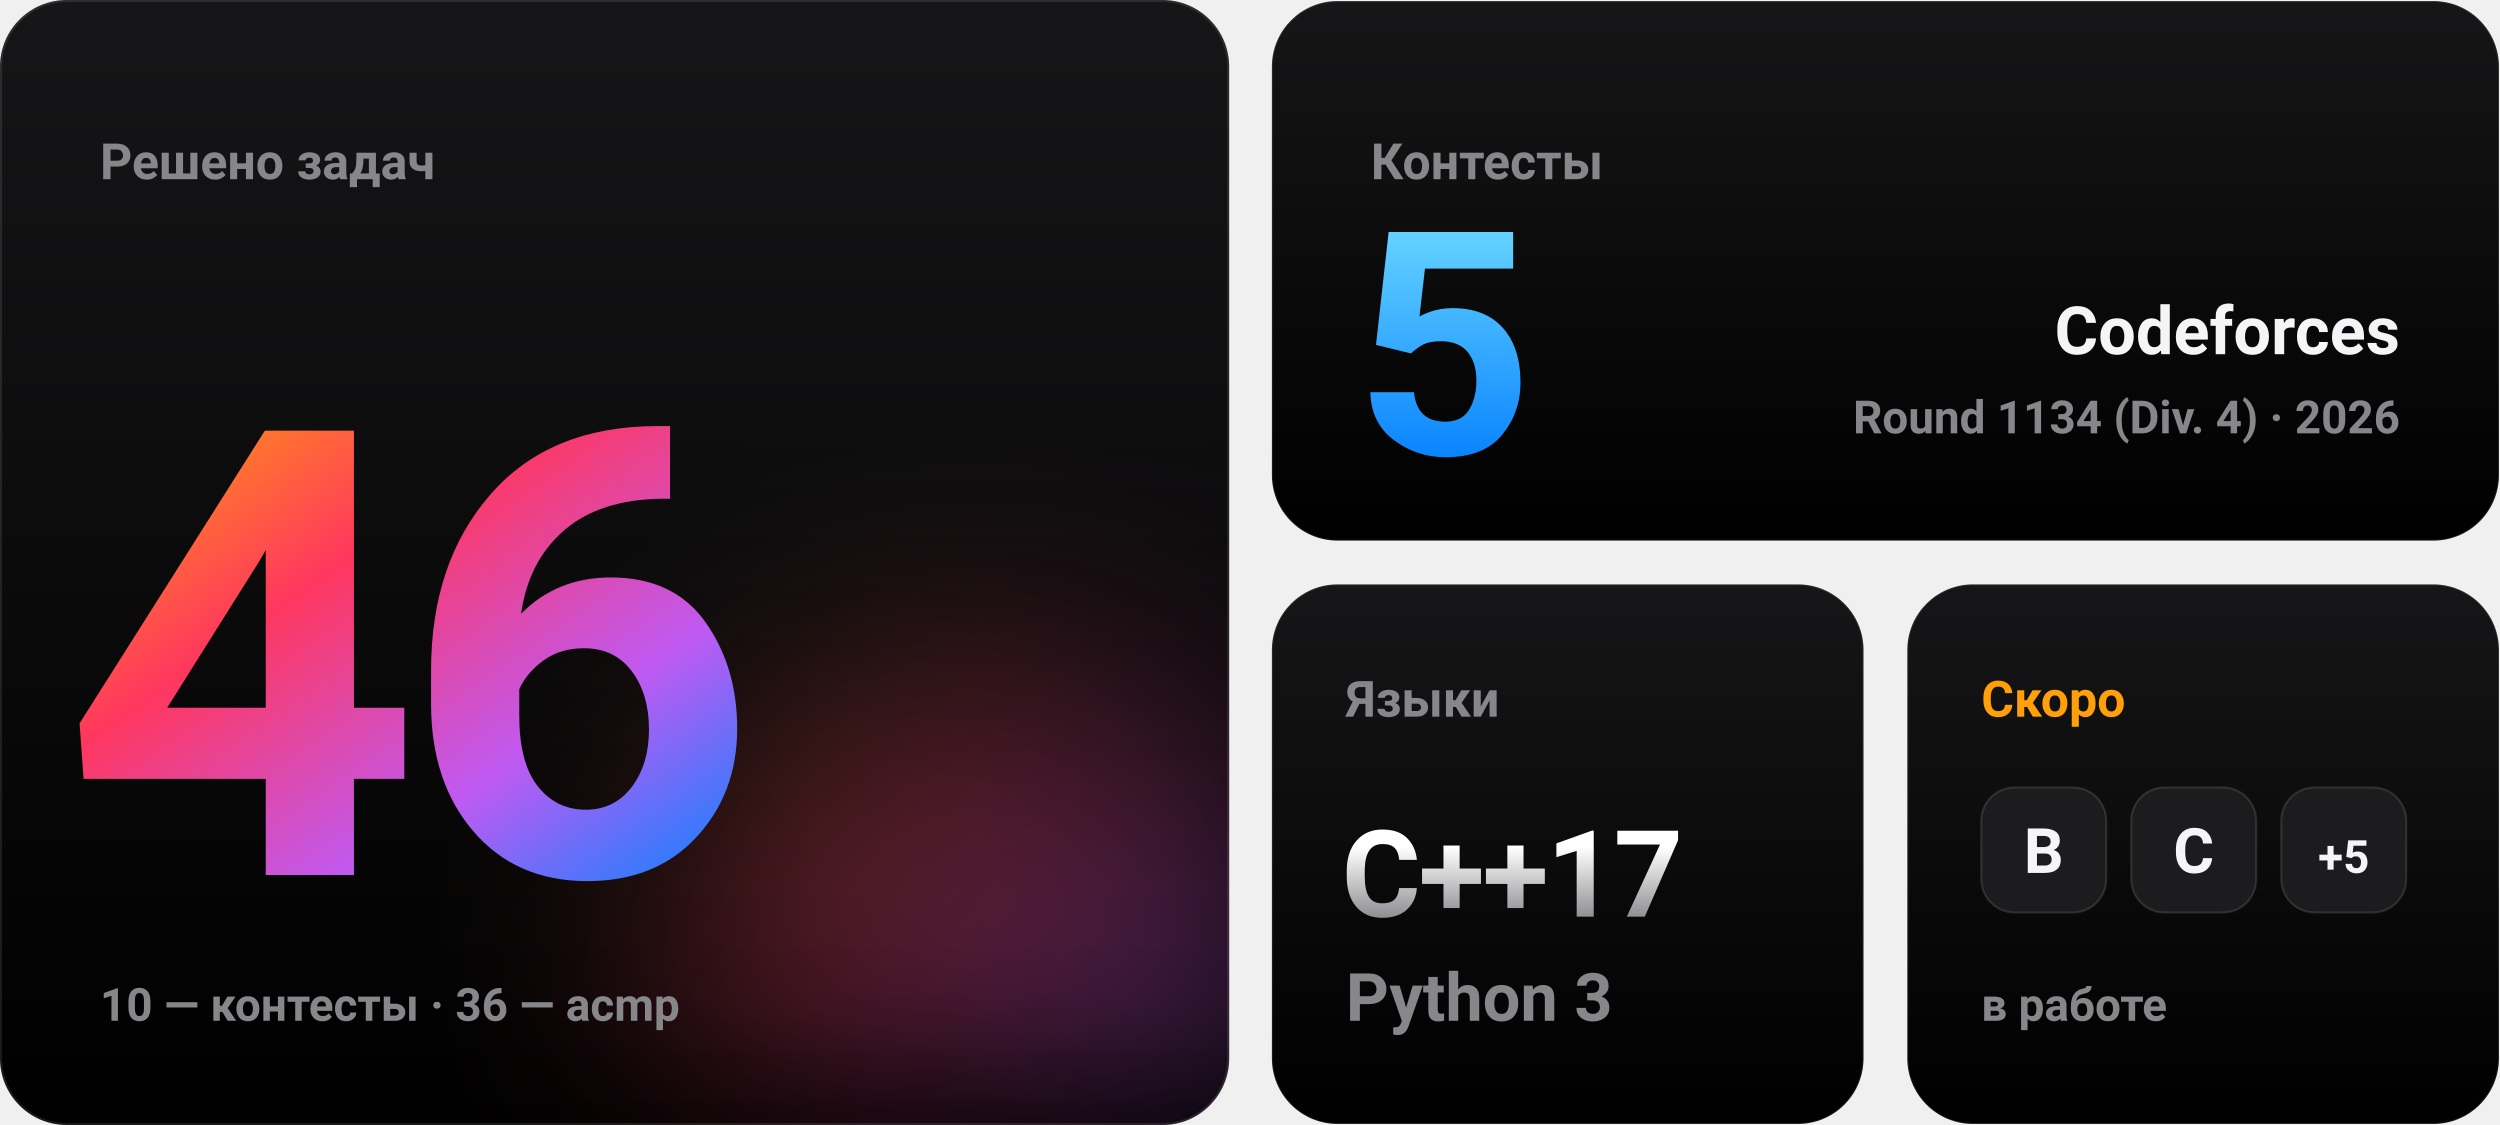
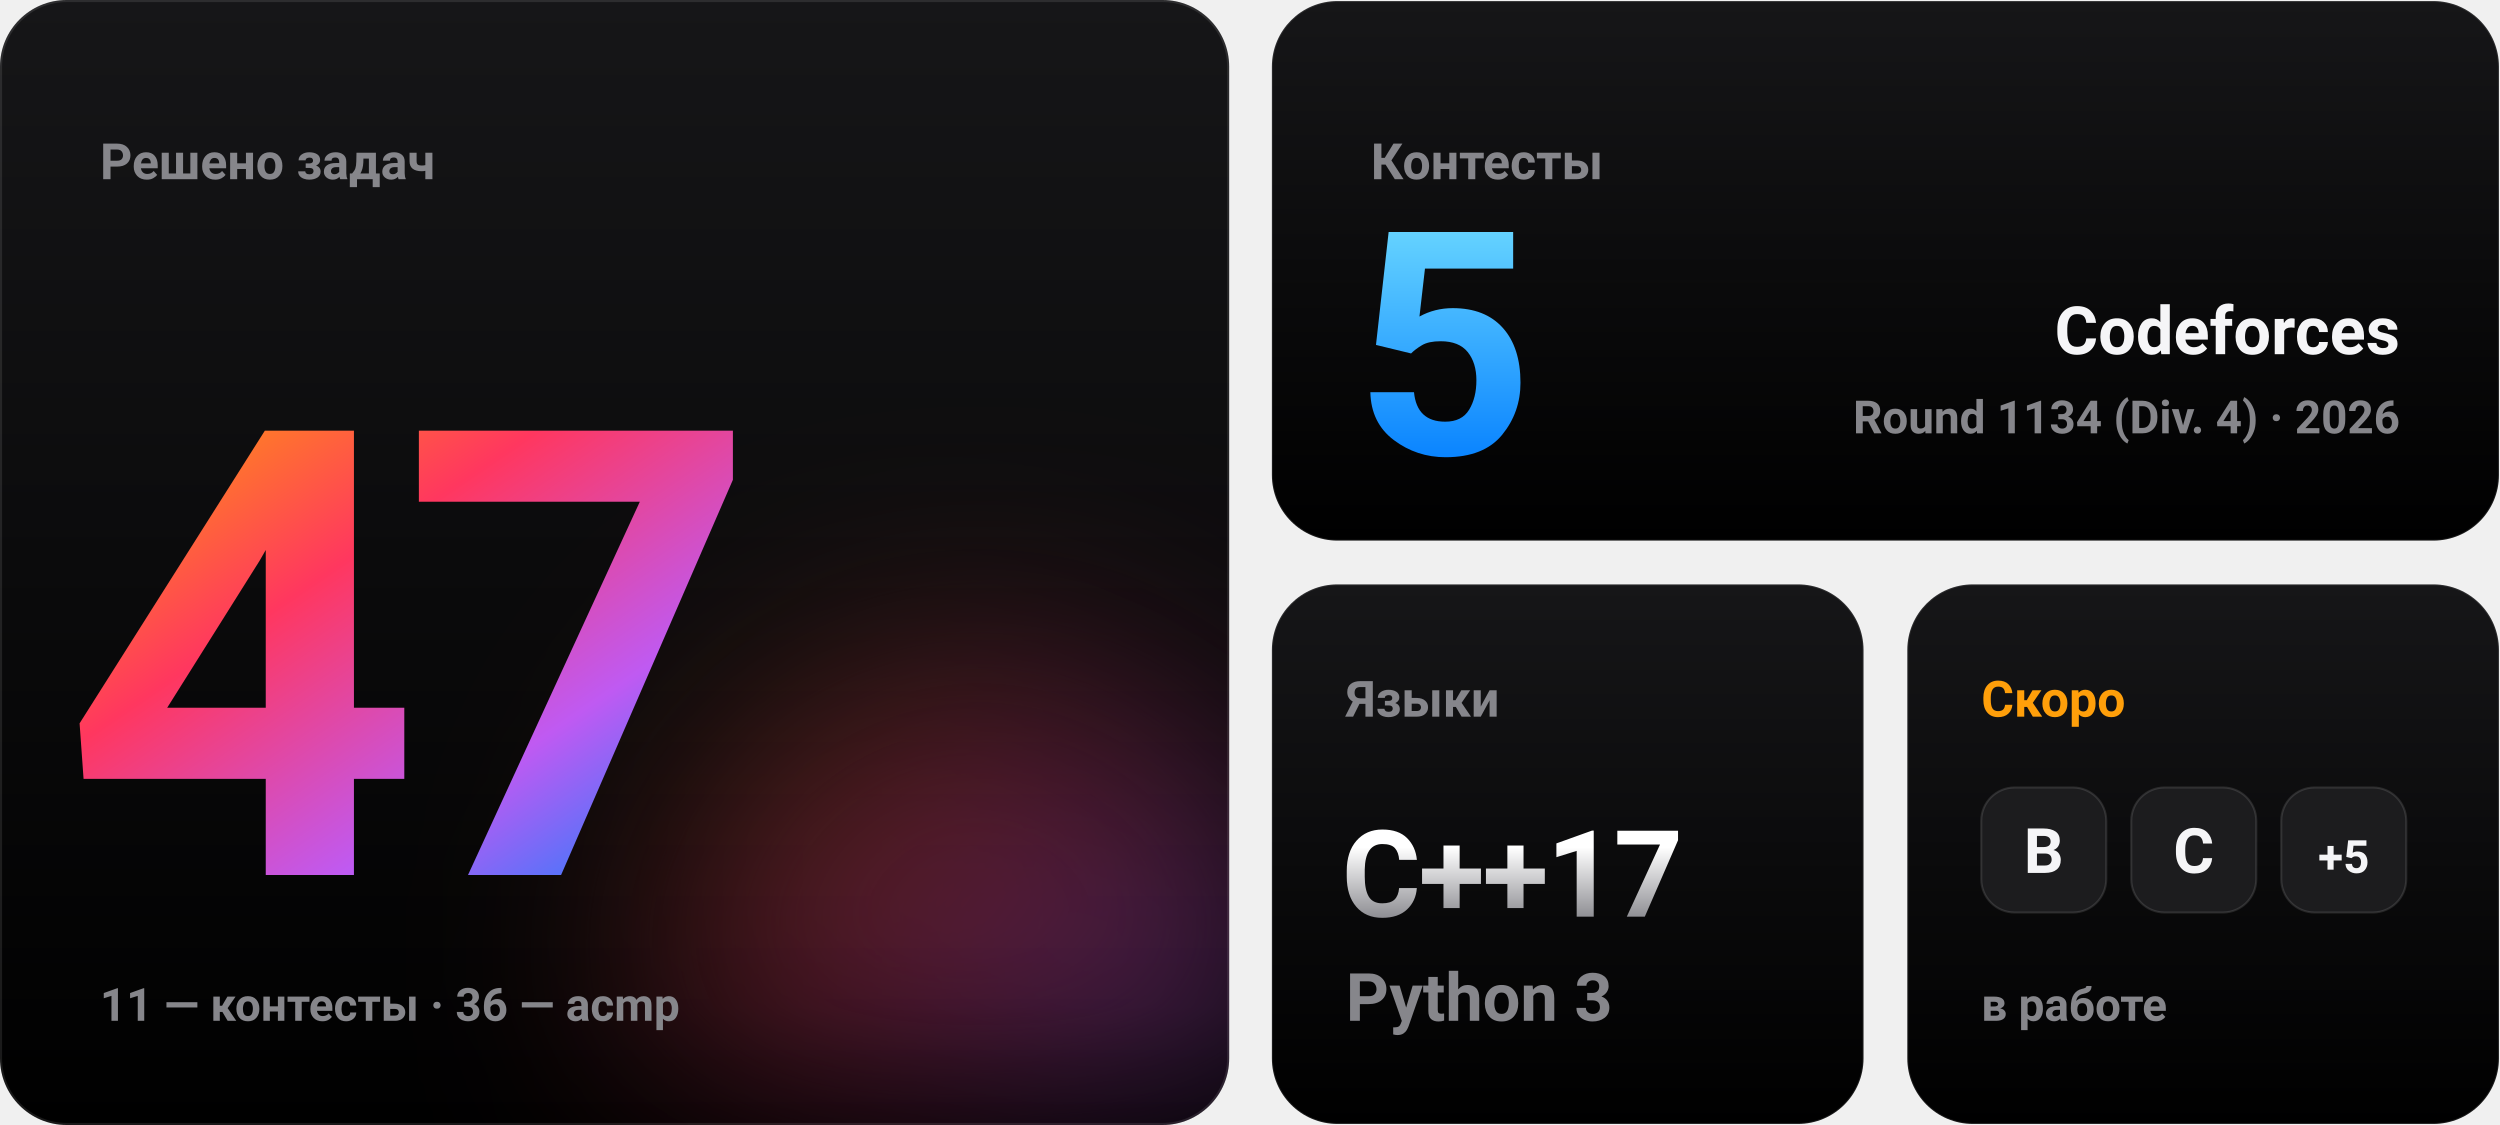
- <svg xmlns="http://www.w3.org/2000/svg" width="1200" height="540" viewBox="0 0 1200 540" role="img" aria-label="Решено задач: 46 (10 с контестов, 36 с acmp). Контестов: 5. Скоро: B, C, D, E, F, G, H.">
+ <svg xmlns="http://www.w3.org/2000/svg" width="1200" height="540" viewBox="0 0 1200 540" role="img" aria-label="Решено задач: 47 (11 с контестов, 36 с acmp). Контестов: 5. Скоро: B, C, D, E, F, G, H.">
  <defs>
    <linearGradient id="ai" x1="0" y1="0" x2="1" y2="1">
      <stop offset="0" stop-color="#ff9f0a" />
      <stop offset="0.35" stop-color="#ff375f" />
      <stop offset="0.7" stop-color="#bf5af2" />
      <stop offset="1" stop-color="#0a84ff" />
    </linearGradient>
    <linearGradient id="blue" x1="0" y1="0" x2="0" y2="1">
      <stop offset="0" stop-color="#64d2ff" />
      <stop offset="1" stop-color="#0a84ff" />
    </linearGradient>
    <linearGradient id="titanium" x1="0" y1="0" x2="0" y2="1">
      <stop offset="0.2" stop-color="#ffffff" />
      <stop offset="1" stop-color="#8e8e93" />
    </linearGradient>
    <linearGradient id="tile" x1="0" y1="0" x2="0" y2="1">
      <stop offset="0" stop-color="#161618" />
      <stop offset="1" stop-color="#000000" />
    </linearGradient>
    <filter id="blur" x="-100%" y="-100%" width="300%" height="300%">
      <feGaussianBlur stdDeviation="60" />
    </filter>
    <clipPath id="t1">
      <rect width="590" height="540" rx="32" />
    </clipPath>
  </defs>
  <g font-family="-apple-system, BlinkMacSystemFont, 'SF Pro Display', 'Segoe UI', Roboto, Helvetica, Arial, sans-serif">
    <g font-weight="600">
      <g clip-path="url(#t1)">
        <rect width="590" height="540" fill="url(#tile)" />
        <circle cx="470" cy="470" r="150" fill="url(#ai)" opacity="0.35" filter="url(#blur)">
          <animate attributeName="r" values="120;220;120" dur="5s" repeatCount="indefinite" calcMode="spline" keyTimes="0;0.5;1" keySplines="0.45 0 0.55 1;0.45 0 0.55 1" />
        </circle>
      </g>
      <rect x="0.5" y="0.5" width="589" height="539" rx="31.5" fill="none" stroke="#ffffff" stroke-opacity="0.1" />
      <text x="48" y="86" font-size="24" fill="#86868b">Решено задач</text>
      <g font-size="300" font-weight="700" letter-spacing="-10" fill="url(#ai)">
-         <text x="30" y="420" opacity="0">43<animate attributeName="opacity" values="0;1;0" keyTimes="0;0.000;0.250" calcMode="discrete" dur="0.8s" fill="freeze" />
+         <text x="30" y="420" opacity="0">44<animate attributeName="opacity" values="0;1;0" keyTimes="0;0.000;0.250" calcMode="discrete" dur="0.8s" fill="freeze" />
        </text>
-         <text x="30" y="420" opacity="0">44<animate attributeName="opacity" values="0;1;0" keyTimes="0;0.250;0.500" calcMode="discrete" dur="0.8s" fill="freeze" />
+         <text x="30" y="420" opacity="0">45<animate attributeName="opacity" values="0;1;0" keyTimes="0;0.250;0.500" calcMode="discrete" dur="0.8s" fill="freeze" />
        </text>
-         <text x="30" y="420" opacity="0">45<animate attributeName="opacity" values="0;1;0" keyTimes="0;0.500;0.750" calcMode="discrete" dur="0.8s" fill="freeze" />
+         <text x="30" y="420" opacity="0">46<animate attributeName="opacity" values="0;1;0" keyTimes="0;0.500;0.750" calcMode="discrete" dur="0.8s" fill="freeze" />
        </text>
-         <text x="30" y="420">46<animate attributeName="opacity" values="0;1" keyTimes="0;0.750" calcMode="discrete" dur="0.8s" fill="freeze" />
+         <text x="30" y="420">47<animate attributeName="opacity" values="0;1" keyTimes="0;0.750" calcMode="discrete" dur="0.8s" fill="freeze" />
        </text>
      </g>
-       <text x="48" y="490" font-size="22" fill="#86868b">10 — контесты  ·  36 — acmp</text>
+       <text x="48" y="490" font-size="22" fill="#86868b">11 — контесты  ·  36 — acmp</text>
      <rect x="610.5" y="0.5" width="589" height="259" rx="31.5" fill="url(#tile)" stroke="#ffffff" stroke-opacity="0.1" />
      <text x="658" y="86" font-size="24" fill="#86868b">Контесты</text>
      <text x="650" y="218" font-size="150" font-weight="700" letter-spacing="-4" fill="url(#blue)">5</text>
      <text x="1152" y="170" font-size="32" font-weight="700" fill="#f5f5f7" text-anchor="end">Codeforces</text>
      <text x="1152" y="208" font-size="22" fill="#86868b" text-anchor="end">Round 1134 (Div. 4) · 2026</text>
      <rect x="610.5" y="280.5" width="284" height="259" rx="31.5" fill="url(#tile)" stroke="#ffffff" stroke-opacity="0.1" />
      <text x="646" y="344" font-size="24" fill="#86868b">Языки</text>
      <text x="644" y="440" font-size="58" font-weight="700" letter-spacing="-1" fill="url(#titanium)">C++17</text>
      <text x="646" y="490" font-size="32" fill="#86868b">Python 3</text>
      <rect x="915.5" y="280.5" width="284" height="259" rx="31.5" fill="url(#tile)" stroke="#ffffff" stroke-opacity="0.1" />
      <text x="951" y="344" font-size="24" fill="#ff9f0a">Скоро</text>
      <rect x="951" y="378" width="60" height="60" rx="16" fill="#1c1c1e" stroke="#ffffff" stroke-opacity="0.12" />
      <text x="981" y="419" font-size="30" font-weight="700" fill="#f5f5f7" text-anchor="middle">B</text>
      <rect x="1023" y="378" width="60" height="60" rx="16" fill="#1c1c1e" stroke="#ffffff" stroke-opacity="0.12" />
      <text x="1053" y="419" font-size="30" font-weight="700" fill="#f5f5f7" text-anchor="middle">C</text>
      <rect x="1095" y="378" width="60" height="60" rx="16" fill="#1c1c1e" stroke="#ffffff" stroke-opacity="0.12" />
      <text x="1125" y="419" font-size="22" font-weight="700" fill="#f5f5f7" text-anchor="middle">+5</text>
      <text x="951" y="490" font-size="22" fill="#86868b">в работе</text>
    </g>
  </g>
</svg>
